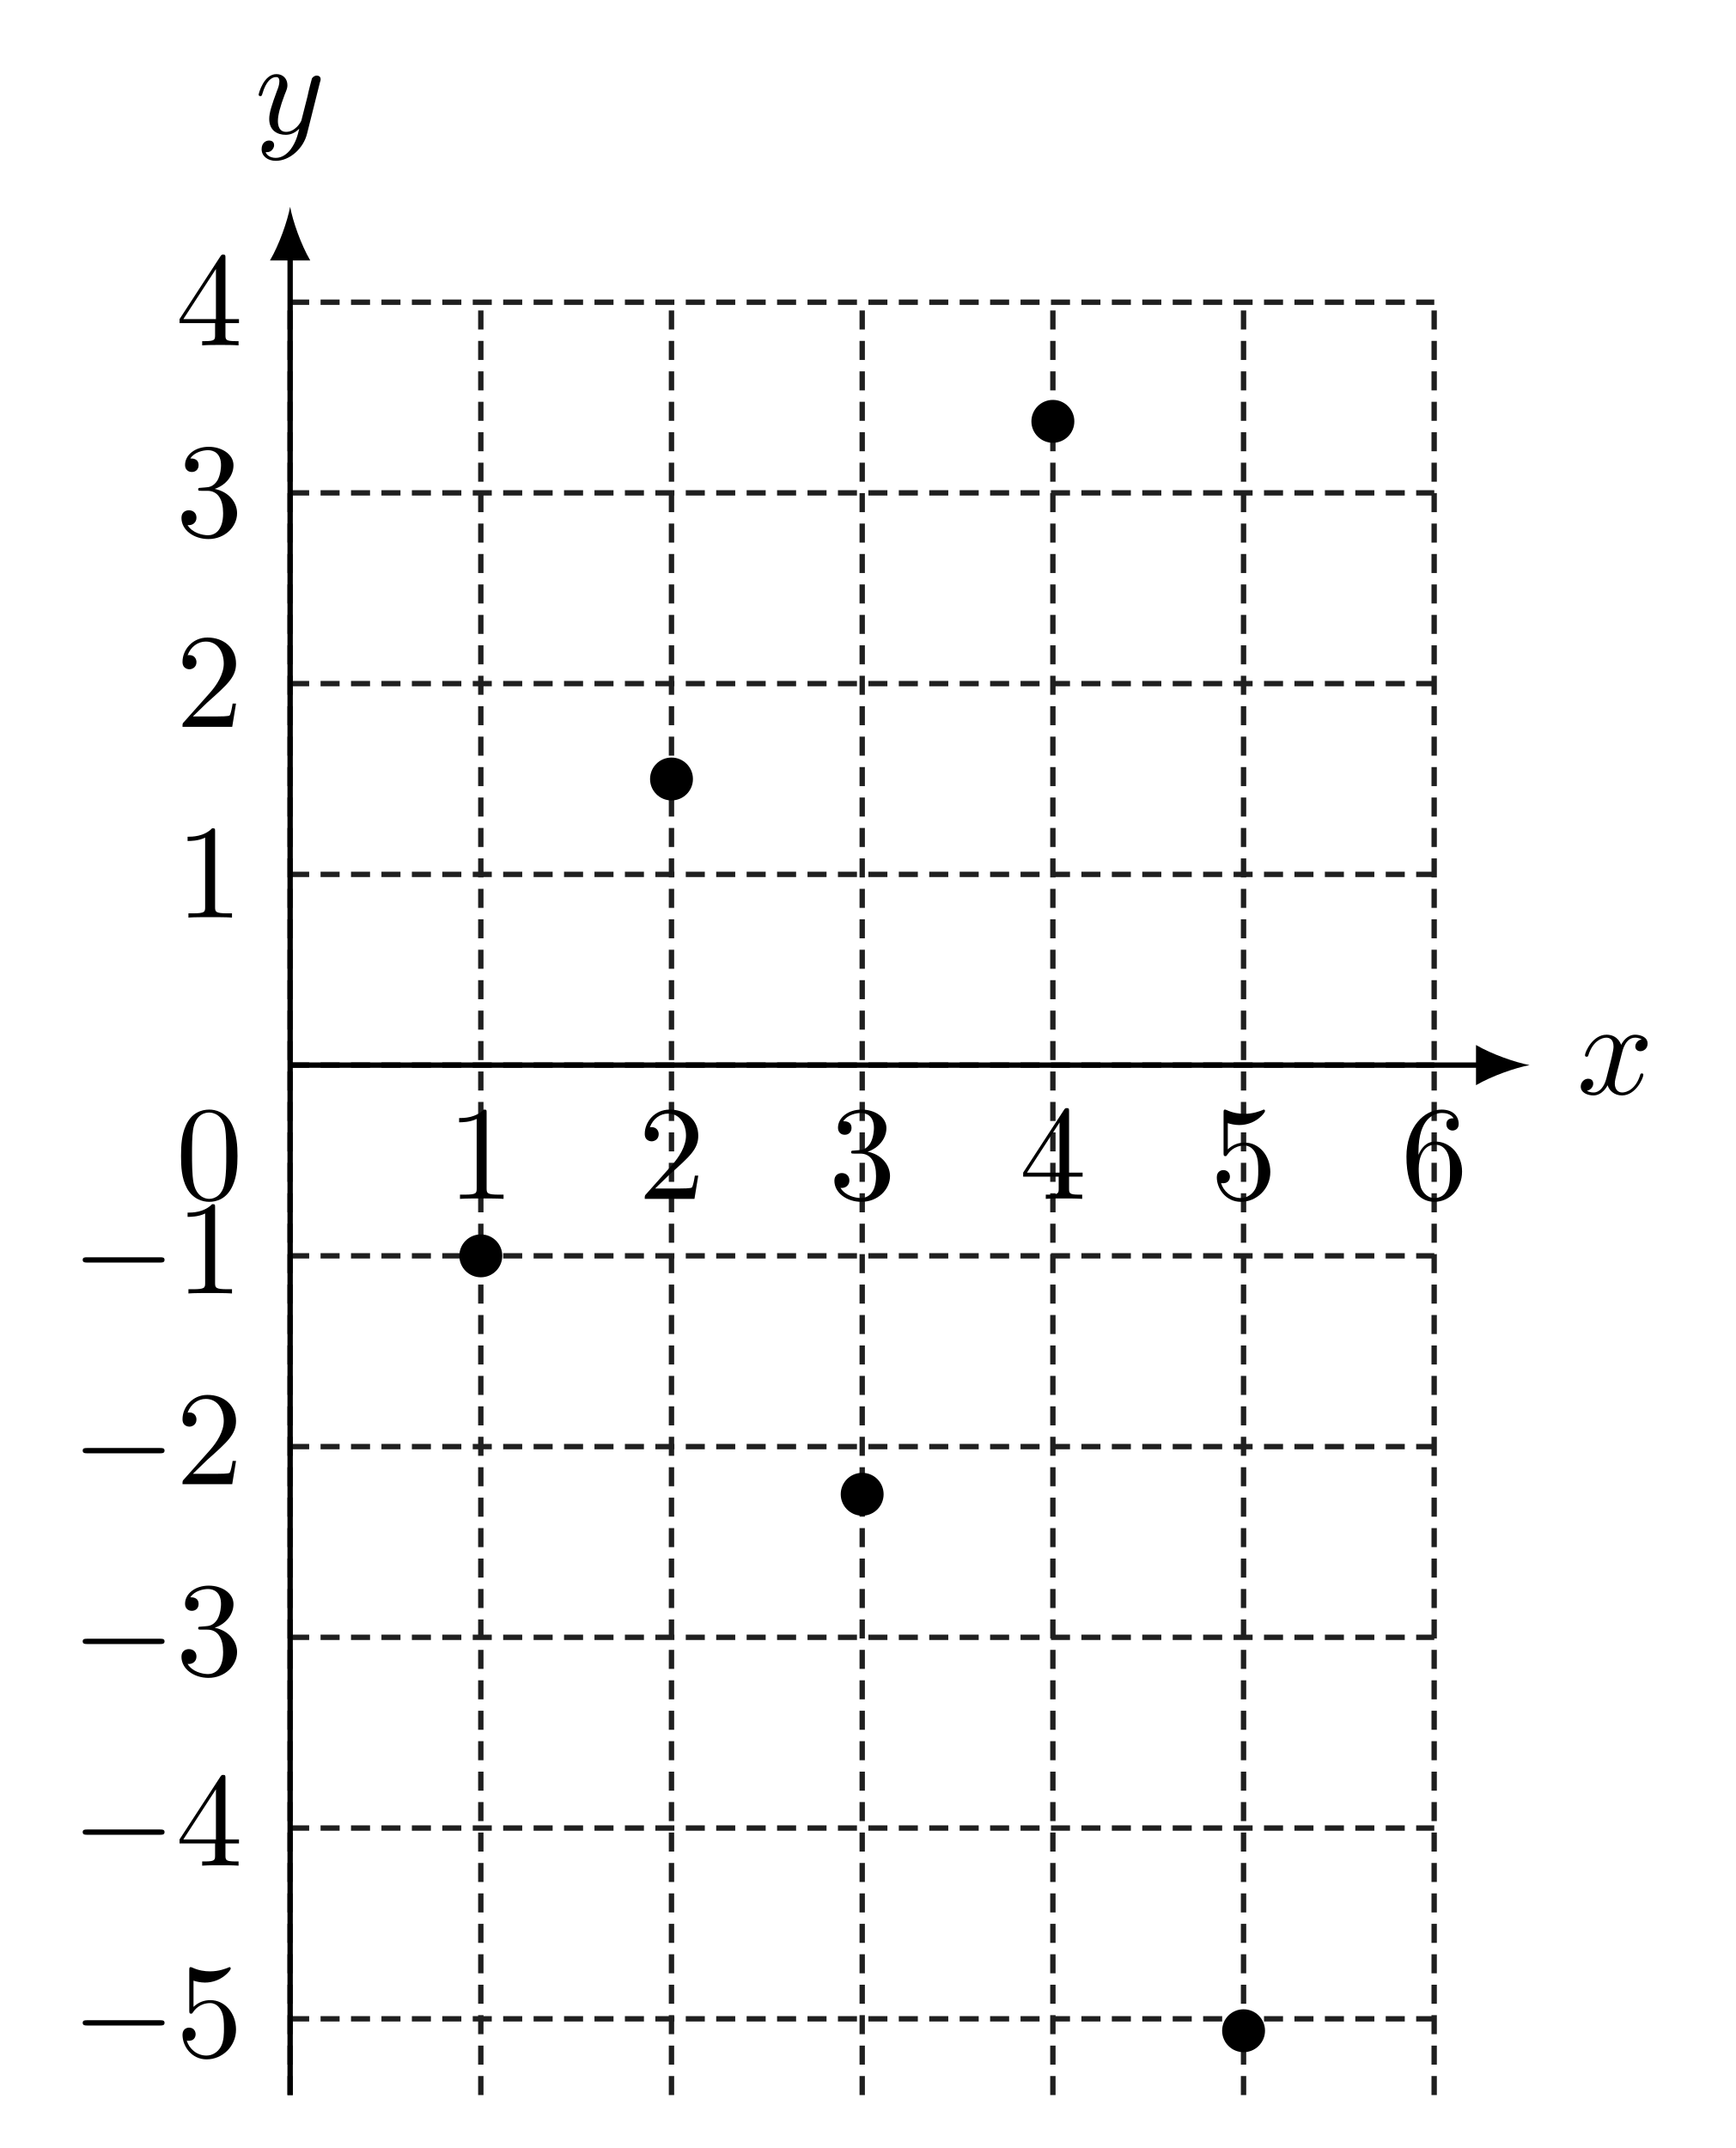
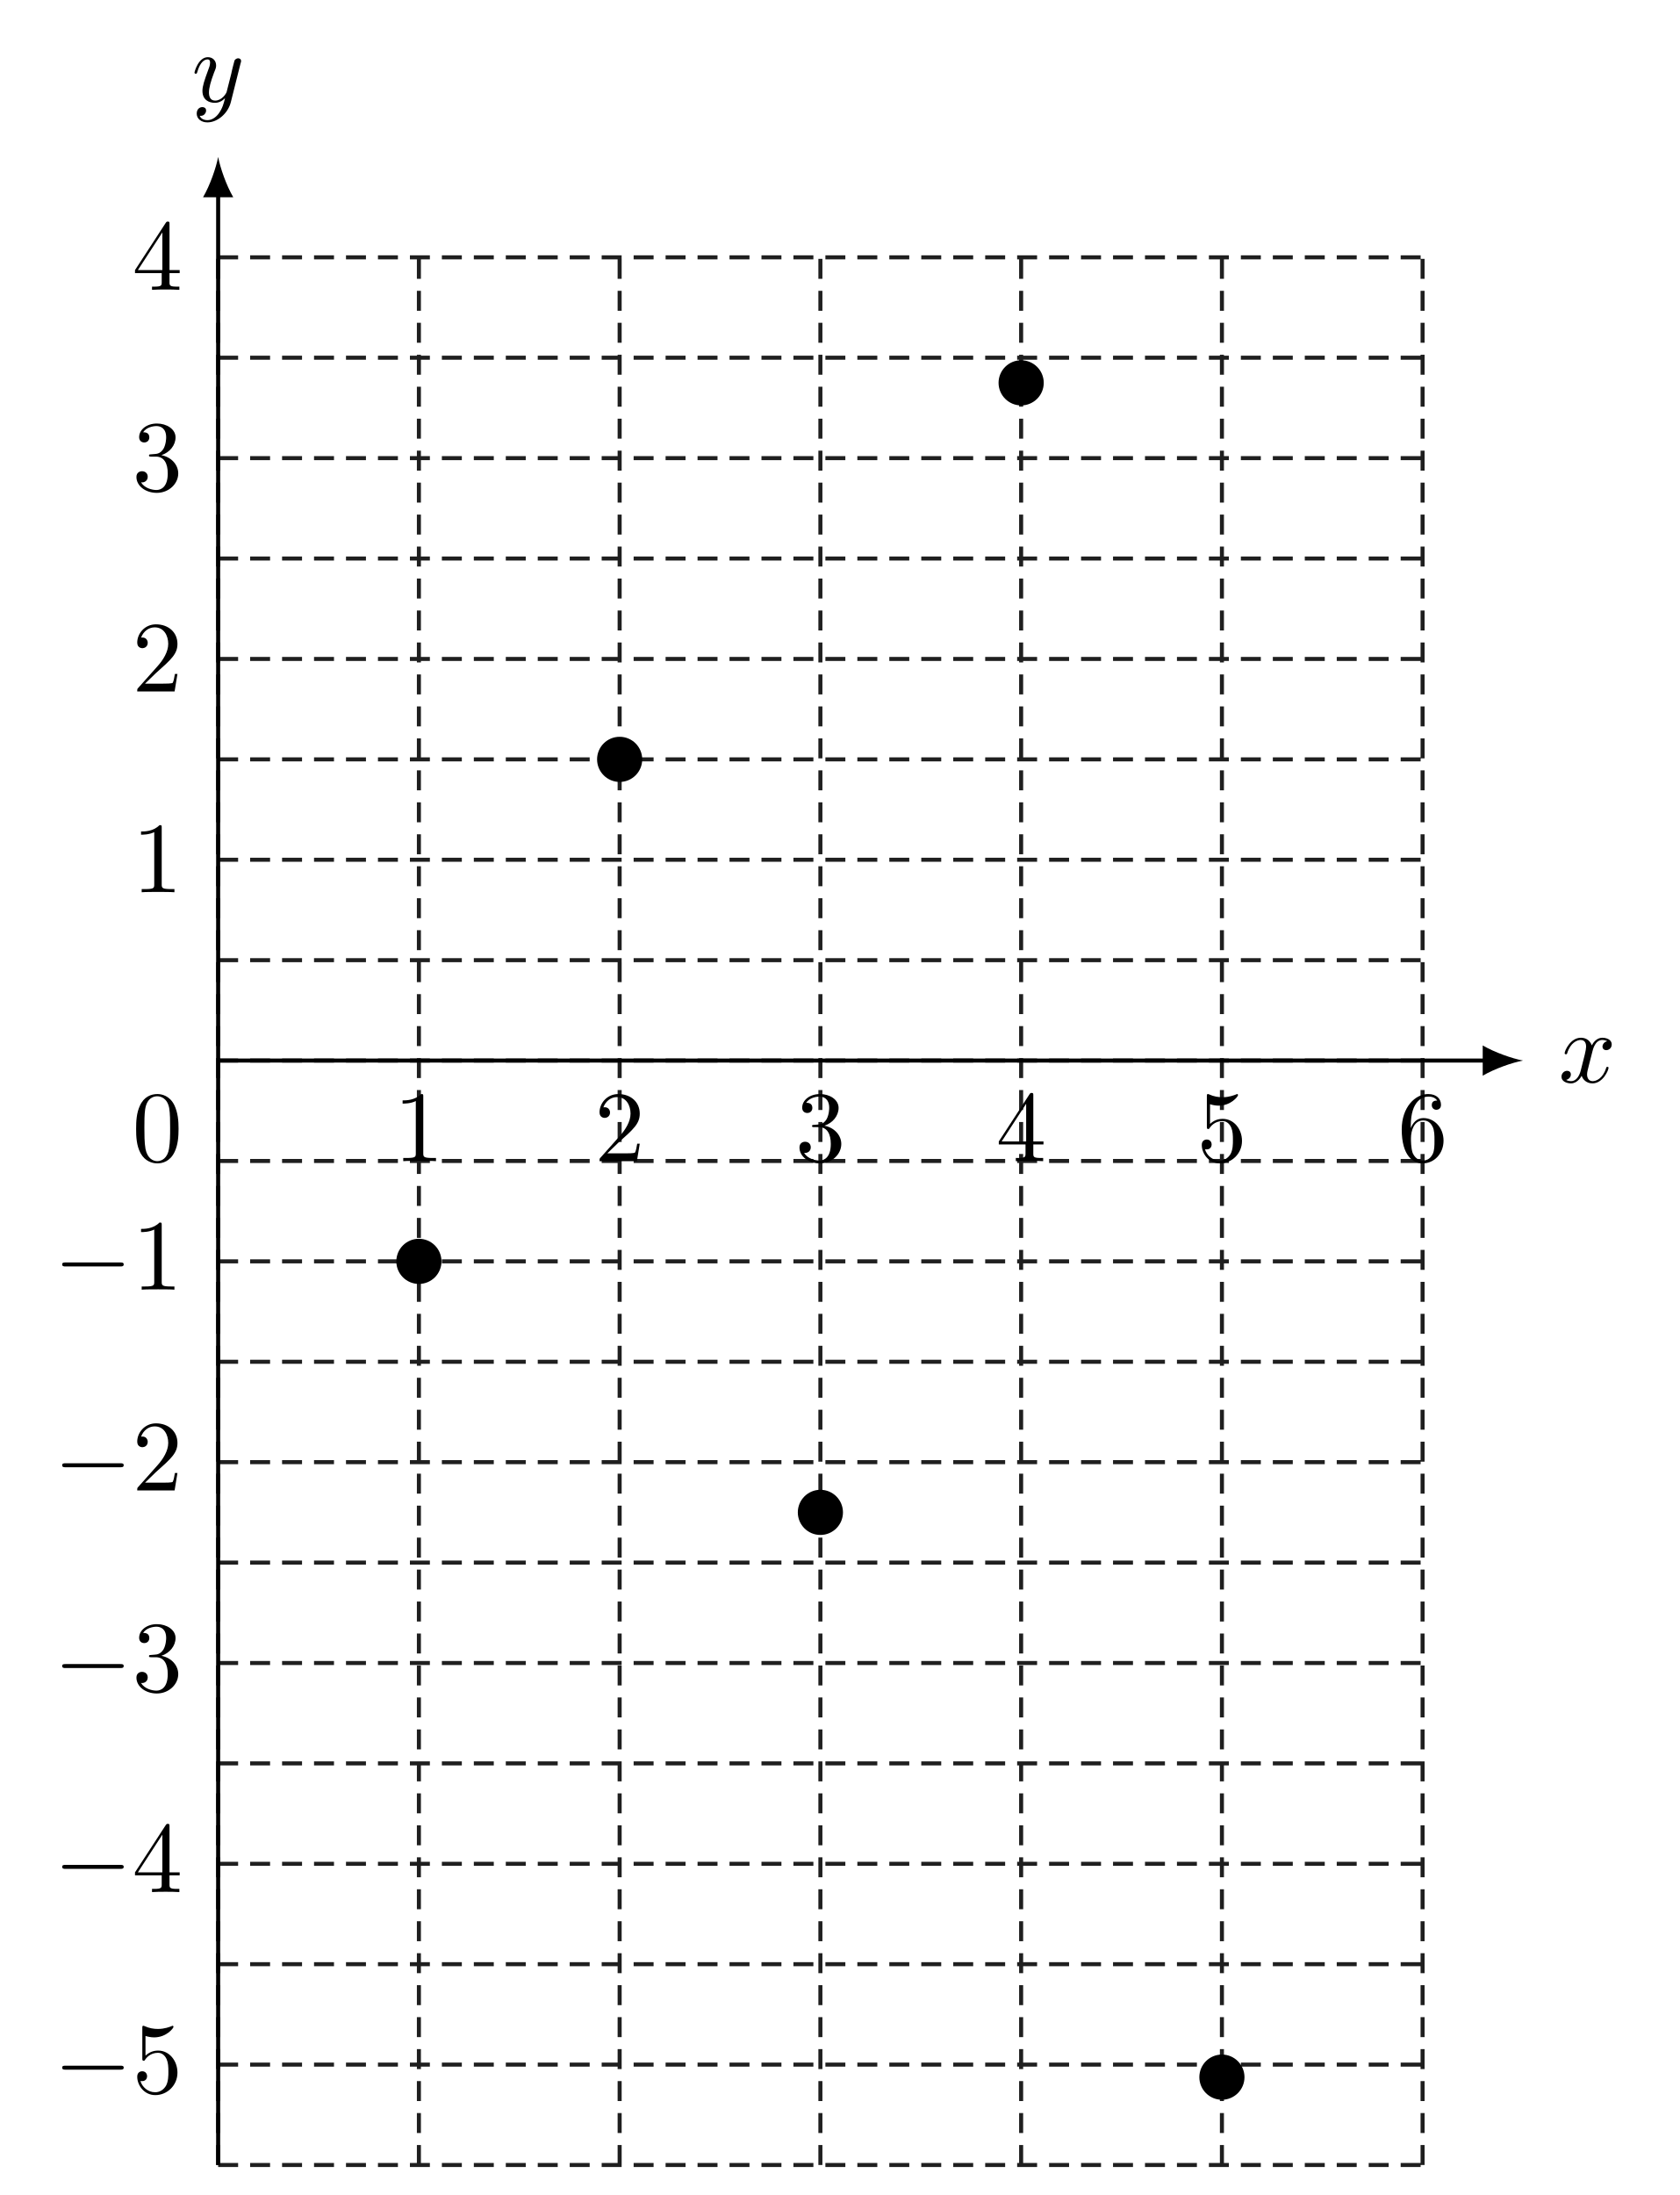
- <svg xmlns="http://www.w3.org/2000/svg" xmlns:xlink="http://www.w3.org/1999/xlink" data-source-hash="b73441302ef0" width="128.216pt" height="158.643pt" viewBox="0 0 128.216 158.643" version="1.2">
+ <svg xmlns="http://www.w3.org/2000/svg" xmlns:xlink="http://www.w3.org/1999/xlink" data-source-hash="febe0d603125" width="165.065pt" height="215.675pt" viewBox="0 0 165.065 215.675" version="1.2">
  <defs>
    <g>
      <symbol overflow="visible" id="glyph0-0">
        <path style="stroke:none;" d="" />
      </symbol>
      <symbol overflow="visible" id="glyph0-1">
        <path style="stroke:none;" d="M 4.812 -3.781 C 4.859 -3.906 4.859 -3.938 4.859 -4 C 4.859 -4.188 4.719 -4.266 4.562 -4.266 C 4.469 -4.266 4.312 -4.203 4.219 -4.062 C 4.203 -4.016 4.125 -3.703 4.078 -3.531 C 4.016 -3.266 3.938 -3 3.891 -2.734 L 3.438 -0.953 C 3.391 -0.797 2.969 -0.109 2.312 -0.109 C 1.812 -0.109 1.703 -0.547 1.703 -0.906 C 1.703 -1.359 1.875 -1.984 2.203 -2.859 C 2.375 -3.266 2.406 -3.375 2.406 -3.562 C 2.406 -4.016 2.094 -4.375 1.594 -4.375 C 0.656 -4.375 0.281 -2.938 0.281 -2.859 C 0.281 -2.75 0.391 -2.75 0.406 -2.75 C 0.5 -2.75 0.516 -2.781 0.562 -2.938 C 0.828 -3.859 1.234 -4.156 1.562 -4.156 C 1.641 -4.156 1.812 -4.156 1.812 -3.844 C 1.812 -3.594 1.719 -3.344 1.641 -3.156 C 1.25 -2.094 1.062 -1.531 1.062 -1.062 C 1.062 -0.188 1.688 0.109 2.281 0.109 C 2.672 0.109 3 -0.062 3.281 -0.344 C 3.156 0.172 3.031 0.656 2.641 1.188 C 2.375 1.531 2 1.812 1.547 1.812 C 1.406 1.812 0.953 1.781 0.797 1.391 C 0.953 1.391 1.078 1.391 1.219 1.281 C 1.312 1.188 1.422 1.062 1.422 0.875 C 1.422 0.562 1.156 0.531 1.047 0.531 C 0.828 0.531 0.5 0.688 0.5 1.172 C 0.5 1.672 0.938 2.031 1.547 2.031 C 2.562 2.031 3.594 1.125 3.859 0.016 Z M 4.812 -3.781 " />
      </symbol>
      <symbol overflow="visible" id="glyph0-2">
        <path style="stroke:none;" d="M 3.312 -2.984 C 3.375 -3.25 3.594 -4.156 4.297 -4.156 C 4.344 -4.156 4.578 -4.156 4.781 -4.031 C 4.5 -3.984 4.312 -3.734 4.312 -3.5 C 4.312 -3.344 4.422 -3.156 4.688 -3.156 C 4.906 -3.156 5.219 -3.328 5.219 -3.719 C 5.219 -4.234 4.641 -4.375 4.297 -4.375 C 3.719 -4.375 3.375 -3.859 3.266 -3.625 C 3.016 -4.281 2.484 -4.375 2.188 -4.375 C 1.156 -4.375 0.594 -3.094 0.594 -2.859 C 0.594 -2.75 0.688 -2.75 0.719 -2.75 C 0.797 -2.75 0.828 -2.781 0.844 -2.859 C 1.172 -3.906 1.828 -4.156 2.172 -4.156 C 2.359 -4.156 2.703 -4.078 2.703 -3.5 C 2.703 -3.188 2.531 -2.531 2.172 -1.141 C 2.016 -0.531 1.672 -0.109 1.234 -0.109 C 1.172 -0.109 0.938 -0.109 0.734 -0.234 C 0.984 -0.281 1.203 -0.5 1.203 -0.766 C 1.203 -1.047 0.984 -1.125 0.828 -1.125 C 0.531 -1.125 0.281 -0.859 0.281 -0.547 C 0.281 -0.094 0.781 0.109 1.219 0.109 C 1.875 0.109 2.234 -0.578 2.266 -0.641 C 2.375 -0.281 2.734 0.109 3.328 0.109 C 4.344 0.109 4.906 -1.172 4.906 -1.422 C 4.906 -1.516 4.828 -1.516 4.797 -1.516 C 4.703 -1.516 4.688 -1.469 4.672 -1.406 C 4.344 -0.344 3.672 -0.109 3.344 -0.109 C 2.969 -0.109 2.797 -0.422 2.797 -0.766 C 2.797 -0.984 2.859 -1.203 2.969 -1.641 Z M 3.312 -2.984 " />
      </symbol>
      <symbol overflow="visible" id="glyph1-0">
        <path style="stroke:none;" d="" />
      </symbol>
      <symbol overflow="visible" id="glyph1-1">
        <path style="stroke:none;" d="M 2.906 -6.344 C 2.906 -6.578 2.906 -6.594 2.688 -6.594 C 2.078 -5.969 1.203 -5.969 0.875 -5.969 L 0.875 -5.656 C 1.078 -5.656 1.672 -5.656 2.172 -5.906 L 2.172 -0.781 C 2.172 -0.422 2.156 -0.312 1.266 -0.312 L 0.938 -0.312 L 0.938 0 C 1.281 -0.031 2.156 -0.031 2.547 -0.031 C 2.938 -0.031 3.797 -0.031 4.156 0 L 4.156 -0.312 L 3.828 -0.312 C 2.938 -0.312 2.906 -0.422 2.906 -0.781 Z M 2.906 -6.344 " />
      </symbol>
      <symbol overflow="visible" id="glyph1-2">
        <path style="stroke:none;" d="M 1.266 -0.766 L 2.312 -1.781 C 3.859 -3.156 4.453 -3.688 4.453 -4.672 C 4.453 -5.812 3.562 -6.594 2.344 -6.594 C 1.234 -6.594 0.5 -5.688 0.5 -4.797 C 0.5 -4.25 0.984 -4.25 1.016 -4.25 C 1.188 -4.25 1.531 -4.375 1.531 -4.781 C 1.531 -5.031 1.359 -5.297 1.016 -5.297 C 0.938 -5.297 0.906 -5.297 0.875 -5.281 C 1.109 -5.922 1.641 -6.297 2.219 -6.297 C 3.125 -6.297 3.547 -5.484 3.547 -4.672 C 3.547 -3.891 3.047 -3.094 2.5 -2.484 L 0.609 -0.359 C 0.5 -0.25 0.5 -0.234 0.5 0 L 4.172 0 L 4.453 -1.719 L 4.203 -1.719 C 4.156 -1.422 4.078 -0.984 3.984 -0.844 C 3.906 -0.766 3.266 -0.766 3.047 -0.766 Z M 1.266 -0.766 " />
      </symbol>
      <symbol overflow="visible" id="glyph1-3">
        <path style="stroke:none;" d="M 2.875 -3.484 C 3.688 -3.75 4.266 -4.453 4.266 -5.234 C 4.266 -6.047 3.391 -6.594 2.438 -6.594 C 1.438 -6.594 0.688 -6 0.688 -5.25 C 0.688 -4.922 0.906 -4.734 1.188 -4.734 C 1.5 -4.734 1.688 -4.953 1.688 -5.234 C 1.688 -5.734 1.234 -5.734 1.078 -5.734 C 1.391 -6.219 2.047 -6.344 2.391 -6.344 C 2.797 -6.344 3.344 -6.125 3.344 -5.234 C 3.344 -5.125 3.328 -4.547 3.078 -4.109 C 2.781 -3.641 2.438 -3.609 2.188 -3.594 C 2.109 -3.594 1.875 -3.562 1.797 -3.562 C 1.719 -3.562 1.656 -3.547 1.656 -3.453 C 1.656 -3.344 1.719 -3.344 1.891 -3.344 L 2.328 -3.344 C 3.141 -3.344 3.5 -2.672 3.5 -1.688 C 3.5 -0.344 2.828 -0.062 2.391 -0.062 C 1.969 -0.062 1.219 -0.234 0.875 -0.812 C 1.219 -0.766 1.531 -0.984 1.531 -1.359 C 1.531 -1.719 1.266 -1.906 0.969 -1.906 C 0.734 -1.906 0.422 -1.766 0.422 -1.344 C 0.422 -0.438 1.344 0.219 2.422 0.219 C 3.625 0.219 4.531 -0.688 4.531 -1.688 C 4.531 -2.5 3.906 -3.281 2.875 -3.484 Z M 2.875 -3.484 " />
      </symbol>
      <symbol overflow="visible" id="glyph1-4">
        <path style="stroke:none;" d="M 2.906 -1.641 L 2.906 -0.766 C 2.906 -0.422 2.891 -0.312 2.156 -0.312 L 1.953 -0.312 L 1.953 0 C 2.359 -0.031 2.875 -0.031 3.281 -0.031 C 3.703 -0.031 4.234 -0.031 4.641 0 L 4.641 -0.312 L 4.422 -0.312 C 3.688 -0.312 3.672 -0.422 3.672 -0.766 L 3.672 -1.641 L 4.672 -1.641 L 4.672 -1.938 L 3.672 -1.938 L 3.672 -6.453 C 3.672 -6.641 3.672 -6.703 3.516 -6.703 C 3.422 -6.703 3.391 -6.703 3.312 -6.594 L 0.281 -1.938 L 0.281 -1.641 Z M 2.969 -1.938 L 0.562 -1.938 L 2.969 -5.641 Z M 2.969 -1.938 " />
      </symbol>
      <symbol overflow="visible" id="glyph1-5">
        <path style="stroke:none;" d="M 4.453 -1.984 C 4.453 -3.172 3.641 -4.156 2.562 -4.156 C 2.094 -4.156 1.672 -4 1.312 -3.656 L 1.312 -5.594 C 1.5 -5.531 1.828 -5.453 2.156 -5.453 C 3.375 -5.453 4.062 -6.359 4.062 -6.484 C 4.062 -6.547 4.031 -6.594 3.969 -6.594 C 3.953 -6.594 3.938 -6.594 3.891 -6.562 C 3.688 -6.484 3.203 -6.281 2.531 -6.281 C 2.141 -6.281 1.688 -6.344 1.219 -6.562 C 1.141 -6.594 1.125 -6.594 1.094 -6.594 C 1 -6.594 1 -6.516 1 -6.344 L 1 -3.422 C 1 -3.234 1 -3.156 1.141 -3.156 C 1.203 -3.156 1.234 -3.188 1.266 -3.25 C 1.375 -3.406 1.75 -3.938 2.547 -3.938 C 3.062 -3.938 3.312 -3.484 3.391 -3.312 C 3.547 -2.938 3.562 -2.562 3.562 -2.062 C 3.562 -1.719 3.562 -1.125 3.328 -0.703 C 3.094 -0.312 2.719 -0.062 2.266 -0.062 C 1.547 -0.062 0.984 -0.578 0.812 -1.172 C 0.844 -1.156 0.875 -1.156 0.984 -1.156 C 1.312 -1.156 1.469 -1.391 1.469 -1.641 C 1.469 -1.875 1.312 -2.125 0.984 -2.125 C 0.844 -2.125 0.5 -2.047 0.5 -1.594 C 0.5 -0.75 1.172 0.219 2.281 0.219 C 3.438 0.219 4.453 -0.734 4.453 -1.984 Z M 4.453 -1.984 " />
      </symbol>
      <symbol overflow="visible" id="glyph1-6">
        <path style="stroke:none;" d="M 1.312 -3.25 L 1.312 -3.484 C 1.312 -6 2.531 -6.344 3.047 -6.344 C 3.281 -6.344 3.688 -6.297 3.906 -5.953 C 3.766 -5.953 3.375 -5.953 3.375 -5.516 C 3.375 -5.203 3.609 -5.047 3.828 -5.047 C 3.984 -5.047 4.281 -5.141 4.281 -5.531 C 4.281 -6.125 3.844 -6.594 3.016 -6.594 C 1.75 -6.594 0.422 -5.312 0.422 -3.125 C 0.422 -0.484 1.562 0.219 2.484 0.219 C 3.594 0.219 4.531 -0.719 4.531 -2.016 C 4.531 -3.281 3.641 -4.234 2.547 -4.234 C 1.875 -4.234 1.5 -3.719 1.312 -3.25 Z M 2.484 -0.062 C 1.859 -0.062 1.562 -0.656 1.5 -0.797 C 1.328 -1.266 1.328 -2.062 1.328 -2.234 C 1.328 -3.016 1.641 -4 2.531 -4 C 2.688 -4 3.156 -4 3.453 -3.391 C 3.641 -3.016 3.641 -2.516 3.641 -2.031 C 3.641 -1.562 3.641 -1.062 3.469 -0.703 C 3.172 -0.109 2.719 -0.062 2.484 -0.062 Z M 2.484 -0.062 " />
      </symbol>
      <symbol overflow="visible" id="glyph1-7">
        <path style="stroke:none;" d="M 4.562 -3.172 C 4.562 -3.969 4.5 -4.75 4.156 -5.484 C 3.703 -6.438 2.891 -6.594 2.484 -6.594 C 1.875 -6.594 1.156 -6.344 0.75 -5.422 C 0.438 -4.734 0.391 -3.969 0.391 -3.172 C 0.391 -2.422 0.422 -1.531 0.828 -0.781 C 1.266 0.016 1.984 0.219 2.469 0.219 C 3 0.219 3.75 0.016 4.188 -0.938 C 4.5 -1.609 4.562 -2.391 4.562 -3.172 Z M 2.469 0 C 2.078 0 1.5 -0.25 1.312 -1.203 C 1.203 -1.797 1.203 -2.703 1.203 -3.281 C 1.203 -3.922 1.203 -4.578 1.281 -5.109 C 1.469 -6.297 2.219 -6.375 2.469 -6.375 C 2.797 -6.375 3.453 -6.203 3.641 -5.219 C 3.734 -4.672 3.734 -3.906 3.734 -3.281 C 3.734 -2.547 3.734 -1.875 3.625 -1.234 C 3.484 -0.297 2.906 0 2.469 0 Z M 2.469 0 " />
      </symbol>
      <symbol overflow="visible" id="glyph2-0">
        <path style="stroke:none;" d="" />
      </symbol>
      <symbol overflow="visible" id="glyph2-1">
        <path style="stroke:none;" d="M 6.531 -2.281 C 6.703 -2.281 6.875 -2.281 6.875 -2.484 C 6.875 -2.672 6.703 -2.672 6.531 -2.672 L 1.172 -2.672 C 1 -2.672 0.828 -2.672 0.828 -2.484 C 0.828 -2.281 1 -2.281 1.172 -2.281 Z M 6.531 -2.281 " />
      </symbol>
    </g>
  </defs>
  <g id="surface1">
-     <path style="fill:none;stroke-width:0.399;stroke-linecap:butt;stroke-linejoin:miter;stroke:rgb(12%,12%,12%);stroke-opacity:1;stroke-dasharray:1.415,0.847;stroke-miterlimit:10;" d="M 0.002 -70.868 L 85.042 -70.868 M 0.002 -56.692 L 85.042 -56.692 M 0.002 -42.52 L 85.042 -42.52 M 0.002 -28.348 L 85.042 -28.348 M 0.002 -14.172 L 85.042 -14.172 M 0.002 0 L 85.042 0 M 0.002 14.173 L 85.042 14.173 M 0.002 28.349 L 85.042 28.349 M 0.002 42.521 L 85.042 42.521 M 0.002 56.689 L 85.042 56.689 M 0.002 -76.535 L 0.002 56.693 M 14.174 -76.535 L 14.174 56.693 M 28.346 -76.535 L 28.346 56.693 M 42.522 -76.535 L 42.522 56.693 M 56.694 -76.535 L 56.694 56.693 M 70.866 -76.535 L 70.866 56.693 M 85.034 -76.535 L 85.034 56.693 " transform="matrix(0.993922,0,0,-0.993922,21.43195,78.66452)" />
-     <path style="fill:none;stroke-width:0.399;stroke-linecap:butt;stroke-linejoin:miter;stroke:rgb(0%,0%,0%);stroke-opacity:1;stroke-miterlimit:10;" d="M 0.002 -76.535 L 0.002 60.194 " transform="matrix(0.993922,0,0,-0.993922,21.43195,78.66452)" />
-     <path style=" stroke:none;fill-rule:nonzero;fill:rgb(0%,0%,0%);fill-opacity:1;" d="M 21.434 15.273 C 21.234 16.328 20.641 18.043 19.945 19.234 L 22.918 19.234 C 22.223 18.043 21.629 16.328 21.434 15.273 " />
+     <path style="fill:none;stroke-width:0.399;stroke-linecap:butt;stroke-linejoin:miter;stroke:rgb(12%,12%,12%);stroke-opacity:1;stroke-dasharray:1.973,1.186;stroke-miterlimit:10;" d="M -0 -109.133 L 119.057 -109.133 M -0 -99.214 L 119.057 -99.214 M -0 -89.291 L 119.057 -89.291 M -0 -79.372 L 119.057 -79.372 M -0 -69.449 L 119.057 -69.449 M -0 -59.53 L 119.057 -59.53 M -0 -49.607 L 119.057 -49.607 M -0 -39.683 L 119.057 -39.683 M -0 -29.764 L 119.057 -29.764 M -0 -19.841 L 119.057 -19.841 M -0 -9.922 L 119.057 -9.922 M -0 0.001 L 119.057 0.001 M -0 9.92 L 119.057 9.92 M -0 19.843 L 119.057 19.843 M -0 29.762 L 119.057 29.762 M -0 39.685 L 119.057 39.685 M -0 49.609 L 119.057 49.609 M -0 59.528 L 119.057 59.528 M -0 69.451 L 119.057 69.451 M -0 79.37 L 119.057 79.37 M -0 -109.133 L -0 79.37 M 19.842 -109.133 L 19.842 79.37 M 39.684 -109.133 L 39.684 79.37 M 59.527 -109.133 L 59.527 79.37 M 79.369 -109.133 L 79.369 79.37 M 99.215 -109.133 L 99.215 79.37 M 119.049 -109.133 L 119.049 79.37 " transform="matrix(0.994367,0,0,-0.994367,21.44155,104.2081)" />
+     <path style="fill:none;stroke-width:0.399;stroke-linecap:butt;stroke-linejoin:miter;stroke:rgb(0%,0%,0%);stroke-opacity:1;stroke-miterlimit:10;" d="M -0 -109.133 L -0 85.706 " transform="matrix(0.994367,0,0,-0.994367,21.44155,104.2081)" />
+     <path style=" stroke:none;fill-rule:nonzero;fill:rgb(0%,0%,0%);fill-opacity:1;" d="M 21.441 15.418 C 21.242 16.477 20.648 18.191 19.957 19.383 L 22.926 19.383 C 22.234 18.191 21.641 16.477 21.441 15.418 " />
    <g style="fill:rgb(0%,0%,0%);fill-opacity:1;">
-       <use xlink:href="#glyph0-1" x="18.827" y="9.848" />
+       <use xlink:href="#glyph0-1" x="18.835" y="9.994" />
    </g>
-     <path style="fill:none;stroke-width:0.399;stroke-linecap:butt;stroke-linejoin:miter;stroke:rgb(0%,0%,0%);stroke-opacity:1;stroke-miterlimit:10;" d="M 0.002 0 L 88.54 0 " transform="matrix(0.993922,0,0,-0.993922,21.43195,78.66452)" />
-     <path style=" stroke:none;fill-rule:nonzero;fill:rgb(0%,0%,0%);fill-opacity:1;" d="M 113 78.664 C 111.941 78.465 110.227 77.871 109.039 77.18 L 109.039 80.148 C 110.227 79.457 111.941 78.863 113 78.664 " />
+     <path style="fill:none;stroke-width:0.399;stroke-linecap:butt;stroke-linejoin:miter;stroke:rgb(0%,0%,0%);stroke-opacity:1;stroke-miterlimit:10;" d="M -0 0.001 L 125.39 0.001 " transform="matrix(0.994367,0,0,-0.994367,21.44155,104.2081)" />
+     <path style=" stroke:none;fill-rule:nonzero;fill:rgb(0%,0%,0%);fill-opacity:1;" d="M 149.691 104.207 C 148.637 104.012 146.918 103.414 145.73 102.723 L 145.73 105.695 C 146.918 105 148.637 104.406 149.691 104.207 " />
    <g style="fill:rgb(0%,0%,0%);fill-opacity:1;">
-       <use xlink:href="#glyph0-2" x="116.497" y="80.795" />
+       <use xlink:href="#glyph0-2" x="153.19" y="106.341" />
    </g>
    <g style="fill:rgb(0%,0%,0%);fill-opacity:1;">
-       <use xlink:href="#glyph1-1" x="33.043" y="88.544" />
+       <use xlink:href="#glyph1-1" x="38.696" y="114.092" />
    </g>
    <g style="fill:rgb(0%,0%,0%);fill-opacity:1;">
-       <use xlink:href="#glyph1-2" x="47.131" y="88.544" />
+       <use xlink:href="#glyph1-2" x="58.426" y="114.092" />
    </g>
    <g style="fill:rgb(0%,0%,0%);fill-opacity:1;">
-       <use xlink:href="#glyph1-3" x="61.218" y="88.544" />
+       <use xlink:href="#glyph1-3" x="78.156" y="114.092" />
    </g>
    <g style="fill:rgb(0%,0%,0%);fill-opacity:1;">
-       <use xlink:href="#glyph1-4" x="75.305" y="88.544" />
+       <use xlink:href="#glyph1-4" x="97.888" y="114.092" />
    </g>
    <g style="fill:rgb(0%,0%,0%);fill-opacity:1;">
-       <use xlink:href="#glyph1-5" x="89.391" y="88.544" />
+       <use xlink:href="#glyph1-5" x="117.618" y="114.092" />
    </g>
    <g style="fill:rgb(0%,0%,0%);fill-opacity:1;">
-       <use xlink:href="#glyph1-6" x="103.479" y="88.544" />
+       <use xlink:href="#glyph1-6" x="137.349" y="114.092" />
    </g>
    <g style="fill:rgb(0%,0%,0%);fill-opacity:1;">
-       <use xlink:href="#glyph1-1" x="12.983" y="67.768" />
+       <use xlink:href="#glyph1-1" x="12.988" y="87.67" />
    </g>
    <g style="fill:rgb(0%,0%,0%);fill-opacity:1;">
-       <use xlink:href="#glyph1-2" x="12.983" y="53.68" />
+       <use xlink:href="#glyph1-2" x="12.988" y="67.939" />
    </g>
    <g style="fill:rgb(0%,0%,0%);fill-opacity:1;">
-       <use xlink:href="#glyph1-3" x="12.983" y="39.593" />
+       <use xlink:href="#glyph1-3" x="12.988" y="48.208" />
    </g>
    <g style="fill:rgb(0%,0%,0%);fill-opacity:1;">
-       <use xlink:href="#glyph1-4" x="12.983" y="25.507" />
+       <use xlink:href="#glyph1-4" x="12.988" y="28.477" />
    </g>
    <g style="fill:rgb(0%,0%,0%);fill-opacity:1;">
-       <use xlink:href="#glyph2-1" x="5.281" y="95.529" />
+       <use xlink:href="#glyph2-1" x="5.283" y="126.718" />
    </g>
    <g style="fill:rgb(0%,0%,0%);fill-opacity:1;">
-       <use xlink:href="#glyph1-1" x="12.983" y="95.529" />
+       <use xlink:href="#glyph1-1" x="12.988" y="126.718" />
    </g>
    <g style="fill:rgb(0%,0%,0%);fill-opacity:1;">
-       <use xlink:href="#glyph2-1" x="5.281" y="109.616" />
+       <use xlink:href="#glyph2-1" x="5.283" y="146.449" />
    </g>
    <g style="fill:rgb(0%,0%,0%);fill-opacity:1;">
-       <use xlink:href="#glyph1-2" x="12.983" y="109.616" />
+       <use xlink:href="#glyph1-2" x="12.988" y="146.449" />
    </g>
    <g style="fill:rgb(0%,0%,0%);fill-opacity:1;">
-       <use xlink:href="#glyph2-1" x="5.281" y="123.703" />
+       <use xlink:href="#glyph2-1" x="5.283" y="166.179" />
    </g>
    <g style="fill:rgb(0%,0%,0%);fill-opacity:1;">
-       <use xlink:href="#glyph1-3" x="12.983" y="123.703" />
+       <use xlink:href="#glyph1-3" x="12.988" y="166.179" />
    </g>
    <g style="fill:rgb(0%,0%,0%);fill-opacity:1;">
-       <use xlink:href="#glyph2-1" x="5.281" y="137.791" />
+       <use xlink:href="#glyph2-1" x="5.283" y="185.91" />
    </g>
    <g style="fill:rgb(0%,0%,0%);fill-opacity:1;">
-       <use xlink:href="#glyph1-4" x="12.983" y="137.791" />
+       <use xlink:href="#glyph1-4" x="12.988" y="185.91" />
    </g>
    <g style="fill:rgb(0%,0%,0%);fill-opacity:1;">
-       <use xlink:href="#glyph2-1" x="5.281" y="151.878" />
+       <use xlink:href="#glyph2-1" x="5.283" y="205.641" />
    </g>
    <g style="fill:rgb(0%,0%,0%);fill-opacity:1;">
-       <use xlink:href="#glyph1-5" x="12.983" y="151.878" />
+       <use xlink:href="#glyph1-5" x="12.988" y="205.641" />
    </g>
    <g style="fill:rgb(0%,0%,0%);fill-opacity:1;">
-       <use xlink:href="#glyph1-7" x="12.983" y="88.544" />
+       <use xlink:href="#glyph1-7" x="12.988" y="114.092" />
    </g>
-     <path style=" stroke:none;fill-rule:nonzero;fill:rgb(0%,0%,0%);fill-opacity:1;" d="M 37.105 92.75 C 37.105 91.875 36.395 91.168 35.52 91.168 C 34.645 91.168 33.934 91.875 33.934 92.75 C 33.934 93.625 34.645 94.336 35.52 94.336 C 36.395 94.336 37.105 93.625 37.105 92.75 Z M 37.105 92.75 " />
-     <path style=" stroke:none;fill-rule:nonzero;fill:rgb(0%,0%,0%);fill-opacity:1;" d="M 51.191 57.535 C 51.191 56.66 50.48 55.949 49.605 55.949 C 48.73 55.949 48.023 56.66 48.023 57.535 C 48.023 58.41 48.73 59.117 49.605 59.117 C 50.48 59.117 51.191 58.41 51.191 57.535 Z M 51.191 57.535 " />
-     <path style=" stroke:none;fill-rule:nonzero;fill:rgb(0%,0%,0%);fill-opacity:1;" d="M 65.277 110.359 C 65.277 109.484 64.57 108.777 63.695 108.777 C 62.82 108.777 62.109 109.484 62.109 110.359 C 62.109 111.234 62.82 111.945 63.695 111.945 C 64.57 111.945 65.277 111.234 65.277 110.359 Z M 65.277 110.359 " />
-     <path style=" stroke:none;fill-rule:nonzero;fill:rgb(0%,0%,0%);fill-opacity:1;" d="M 79.367 31.121 C 79.367 30.246 78.656 29.535 77.781 29.535 C 76.906 29.535 76.195 30.246 76.195 31.121 C 76.195 31.996 76.906 32.703 77.781 32.703 C 78.656 32.703 79.367 31.996 79.367 31.121 Z M 79.367 31.121 " />
-     <path style=" stroke:none;fill-rule:nonzero;fill:rgb(0%,0%,0%);fill-opacity:1;" d="M 93.453 149.98 C 93.453 149.105 92.742 148.398 91.867 148.398 C 90.992 148.398 90.285 149.105 90.285 149.98 C 90.285 150.855 90.992 151.566 91.867 151.566 C 92.742 151.566 93.453 150.855 93.453 149.98 Z M 93.453 149.98 " />
+     <path style=" stroke:none;fill-rule:nonzero;fill:rgb(0%,0%,0%);fill-opacity:1;" d="M 43.391 123.938 C 43.391 122.715 42.398 121.719 41.172 121.719 C 39.945 121.719 38.953 122.715 38.953 123.938 C 38.953 125.164 39.945 126.156 41.172 126.156 C 42.398 126.156 43.391 125.164 43.391 123.938 Z M 43.391 123.938 " />
+     <path style=" stroke:none;fill-rule:nonzero;fill:rgb(0%,0%,0%);fill-opacity:1;" d="M 63.121 74.613 C 63.121 73.387 62.129 72.395 60.902 72.395 C 59.68 72.395 58.684 73.387 58.684 74.613 C 58.684 75.836 59.68 76.832 60.902 76.832 C 62.129 76.832 63.121 75.836 63.121 74.613 Z M 63.121 74.613 " />
+     <path style=" stroke:none;fill-rule:nonzero;fill:rgb(0%,0%,0%);fill-opacity:1;" d="M 82.852 148.602 C 82.852 147.379 81.859 146.383 80.633 146.383 C 79.41 146.383 78.414 147.379 78.414 148.602 C 78.414 149.828 79.41 150.82 80.633 150.82 C 81.859 150.82 82.852 149.828 82.852 148.602 Z M 82.852 148.602 " />
+     <path style=" stroke:none;fill-rule:nonzero;fill:rgb(0%,0%,0%);fill-opacity:1;" d="M 102.586 37.617 C 102.586 36.391 101.59 35.398 100.363 35.398 C 99.141 35.398 98.145 36.391 98.145 37.617 C 98.145 38.84 99.141 39.836 100.363 39.836 C 101.59 39.836 102.586 38.84 102.586 37.617 Z M 102.586 37.617 " />
+     <path style=" stroke:none;fill-rule:nonzero;fill:rgb(0%,0%,0%);fill-opacity:1;" d="M 122.316 204.098 C 122.316 202.871 121.32 201.875 120.098 201.875 C 118.871 201.875 117.879 202.871 117.879 204.098 C 117.879 205.32 118.871 206.316 120.098 206.316 C 121.32 206.316 122.316 205.32 122.316 204.098 Z M 122.316 204.098 " />
  </g>
</svg>
